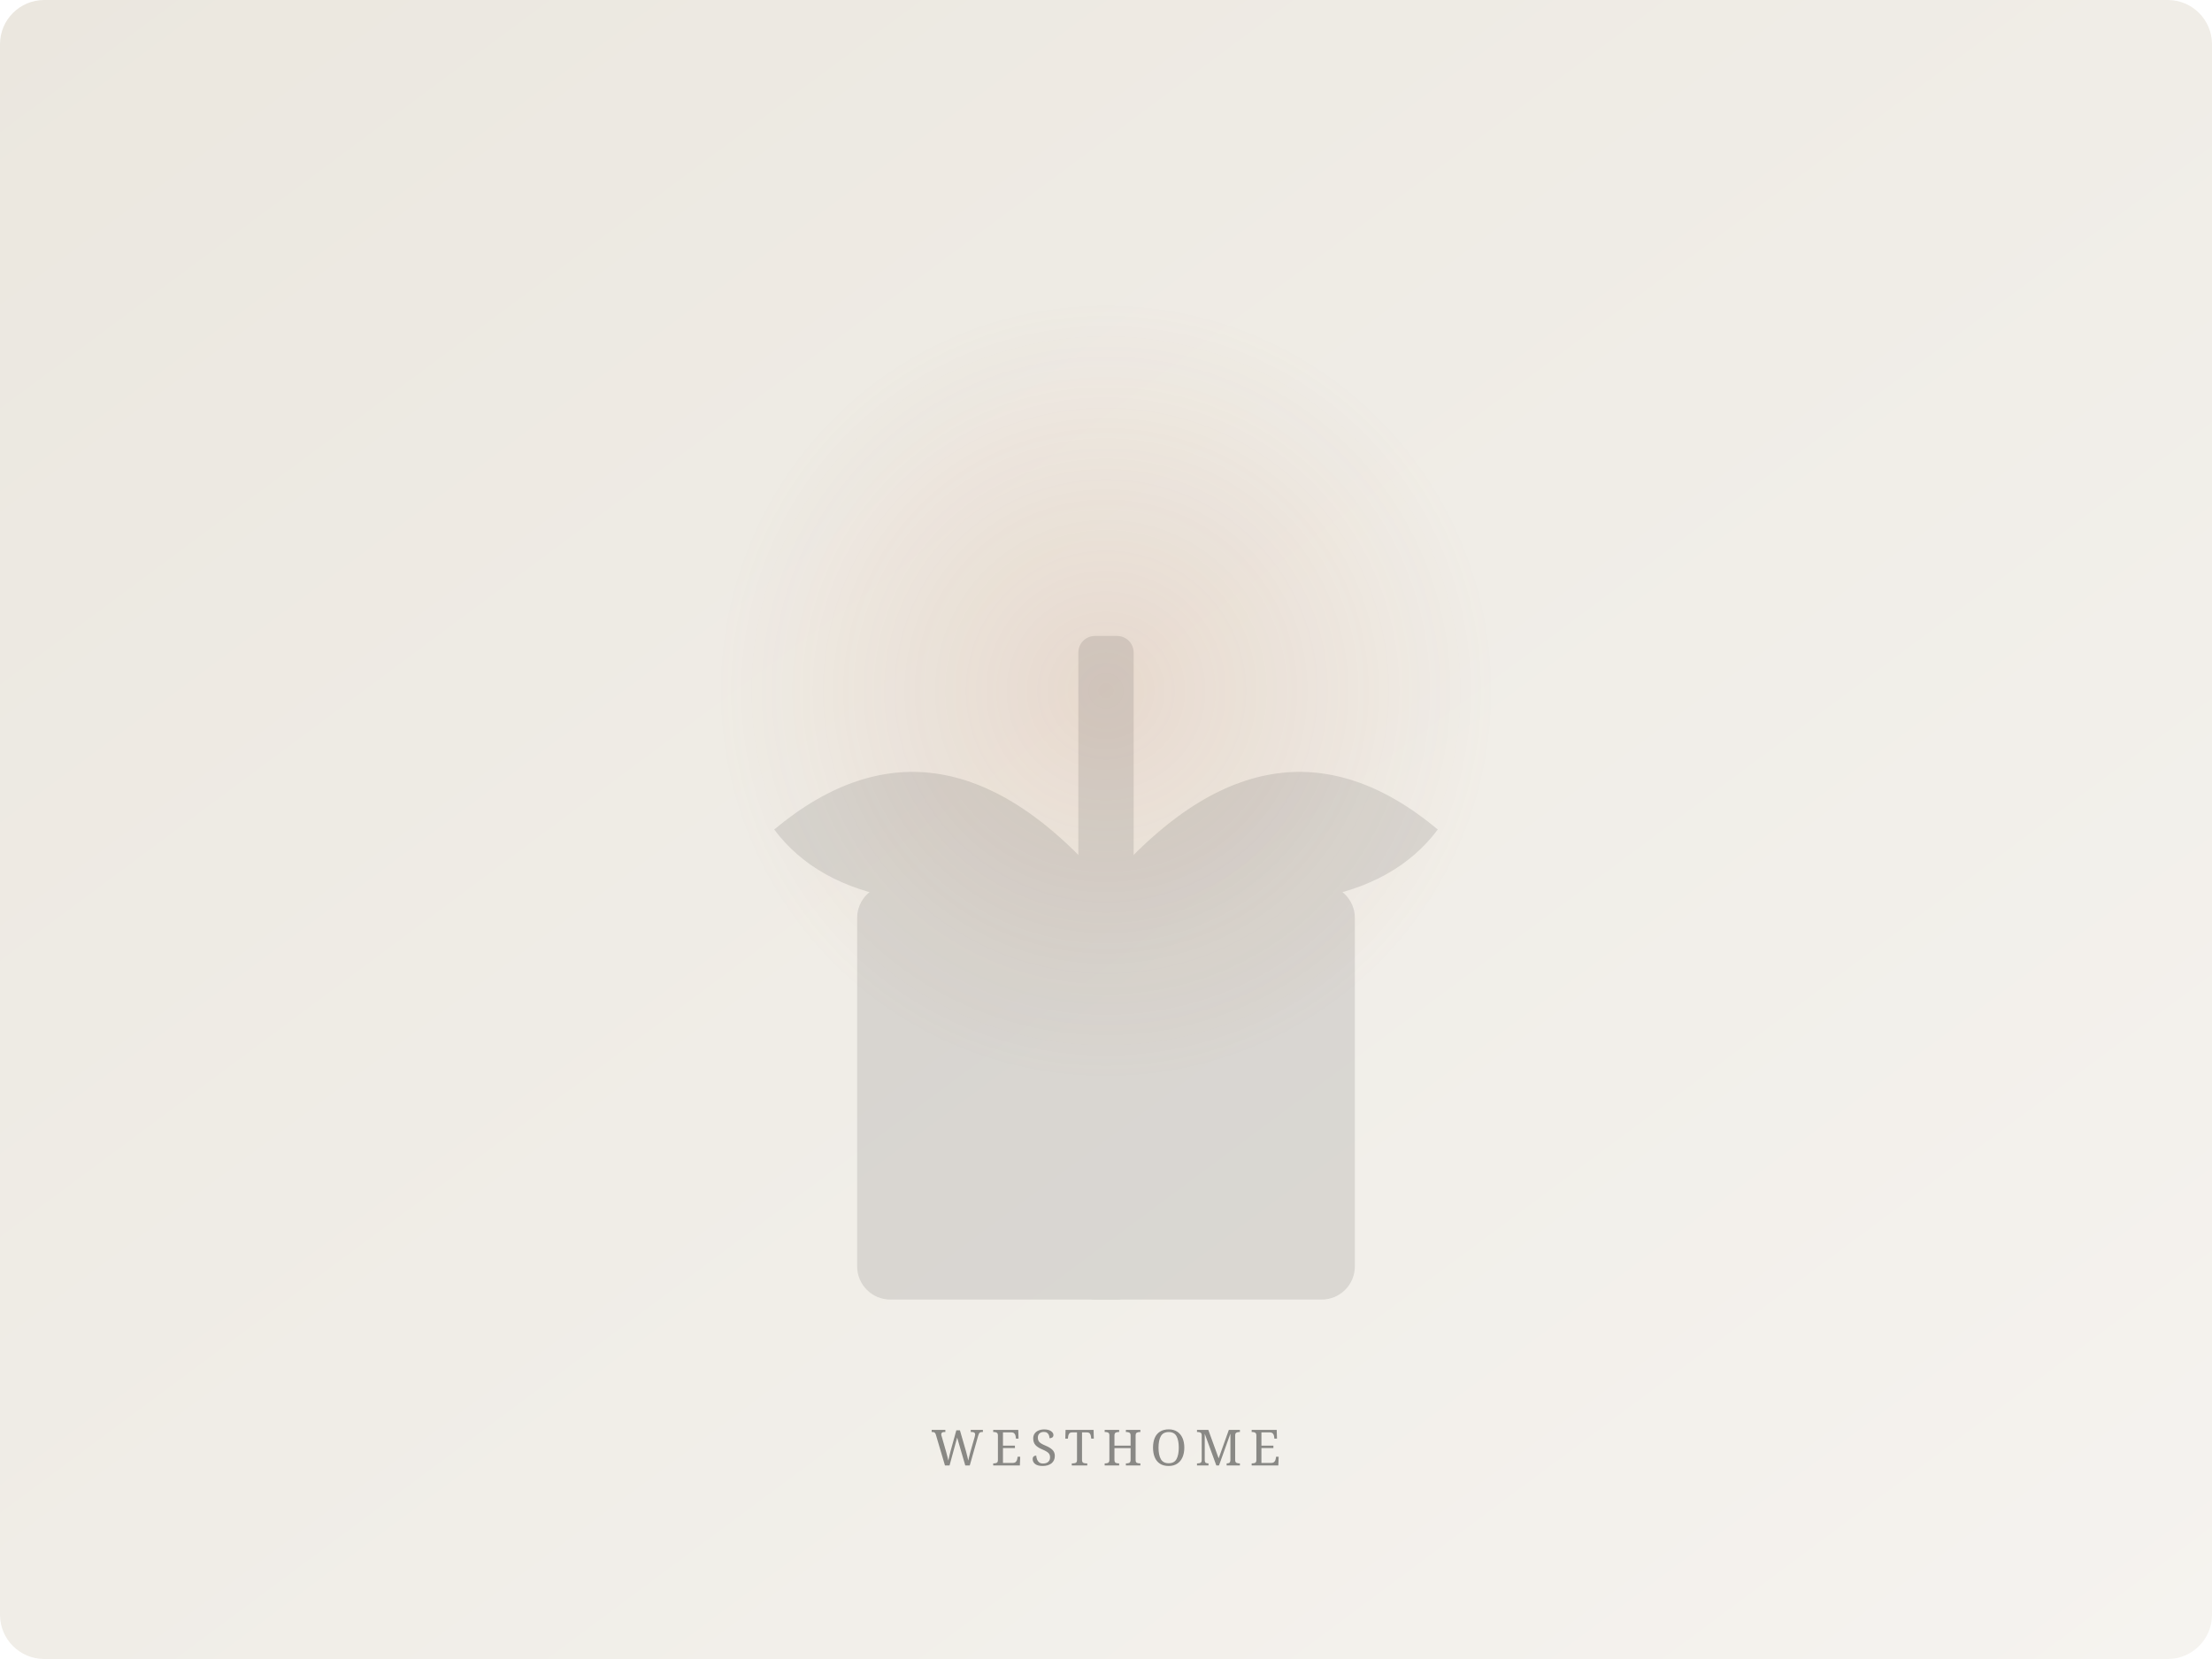
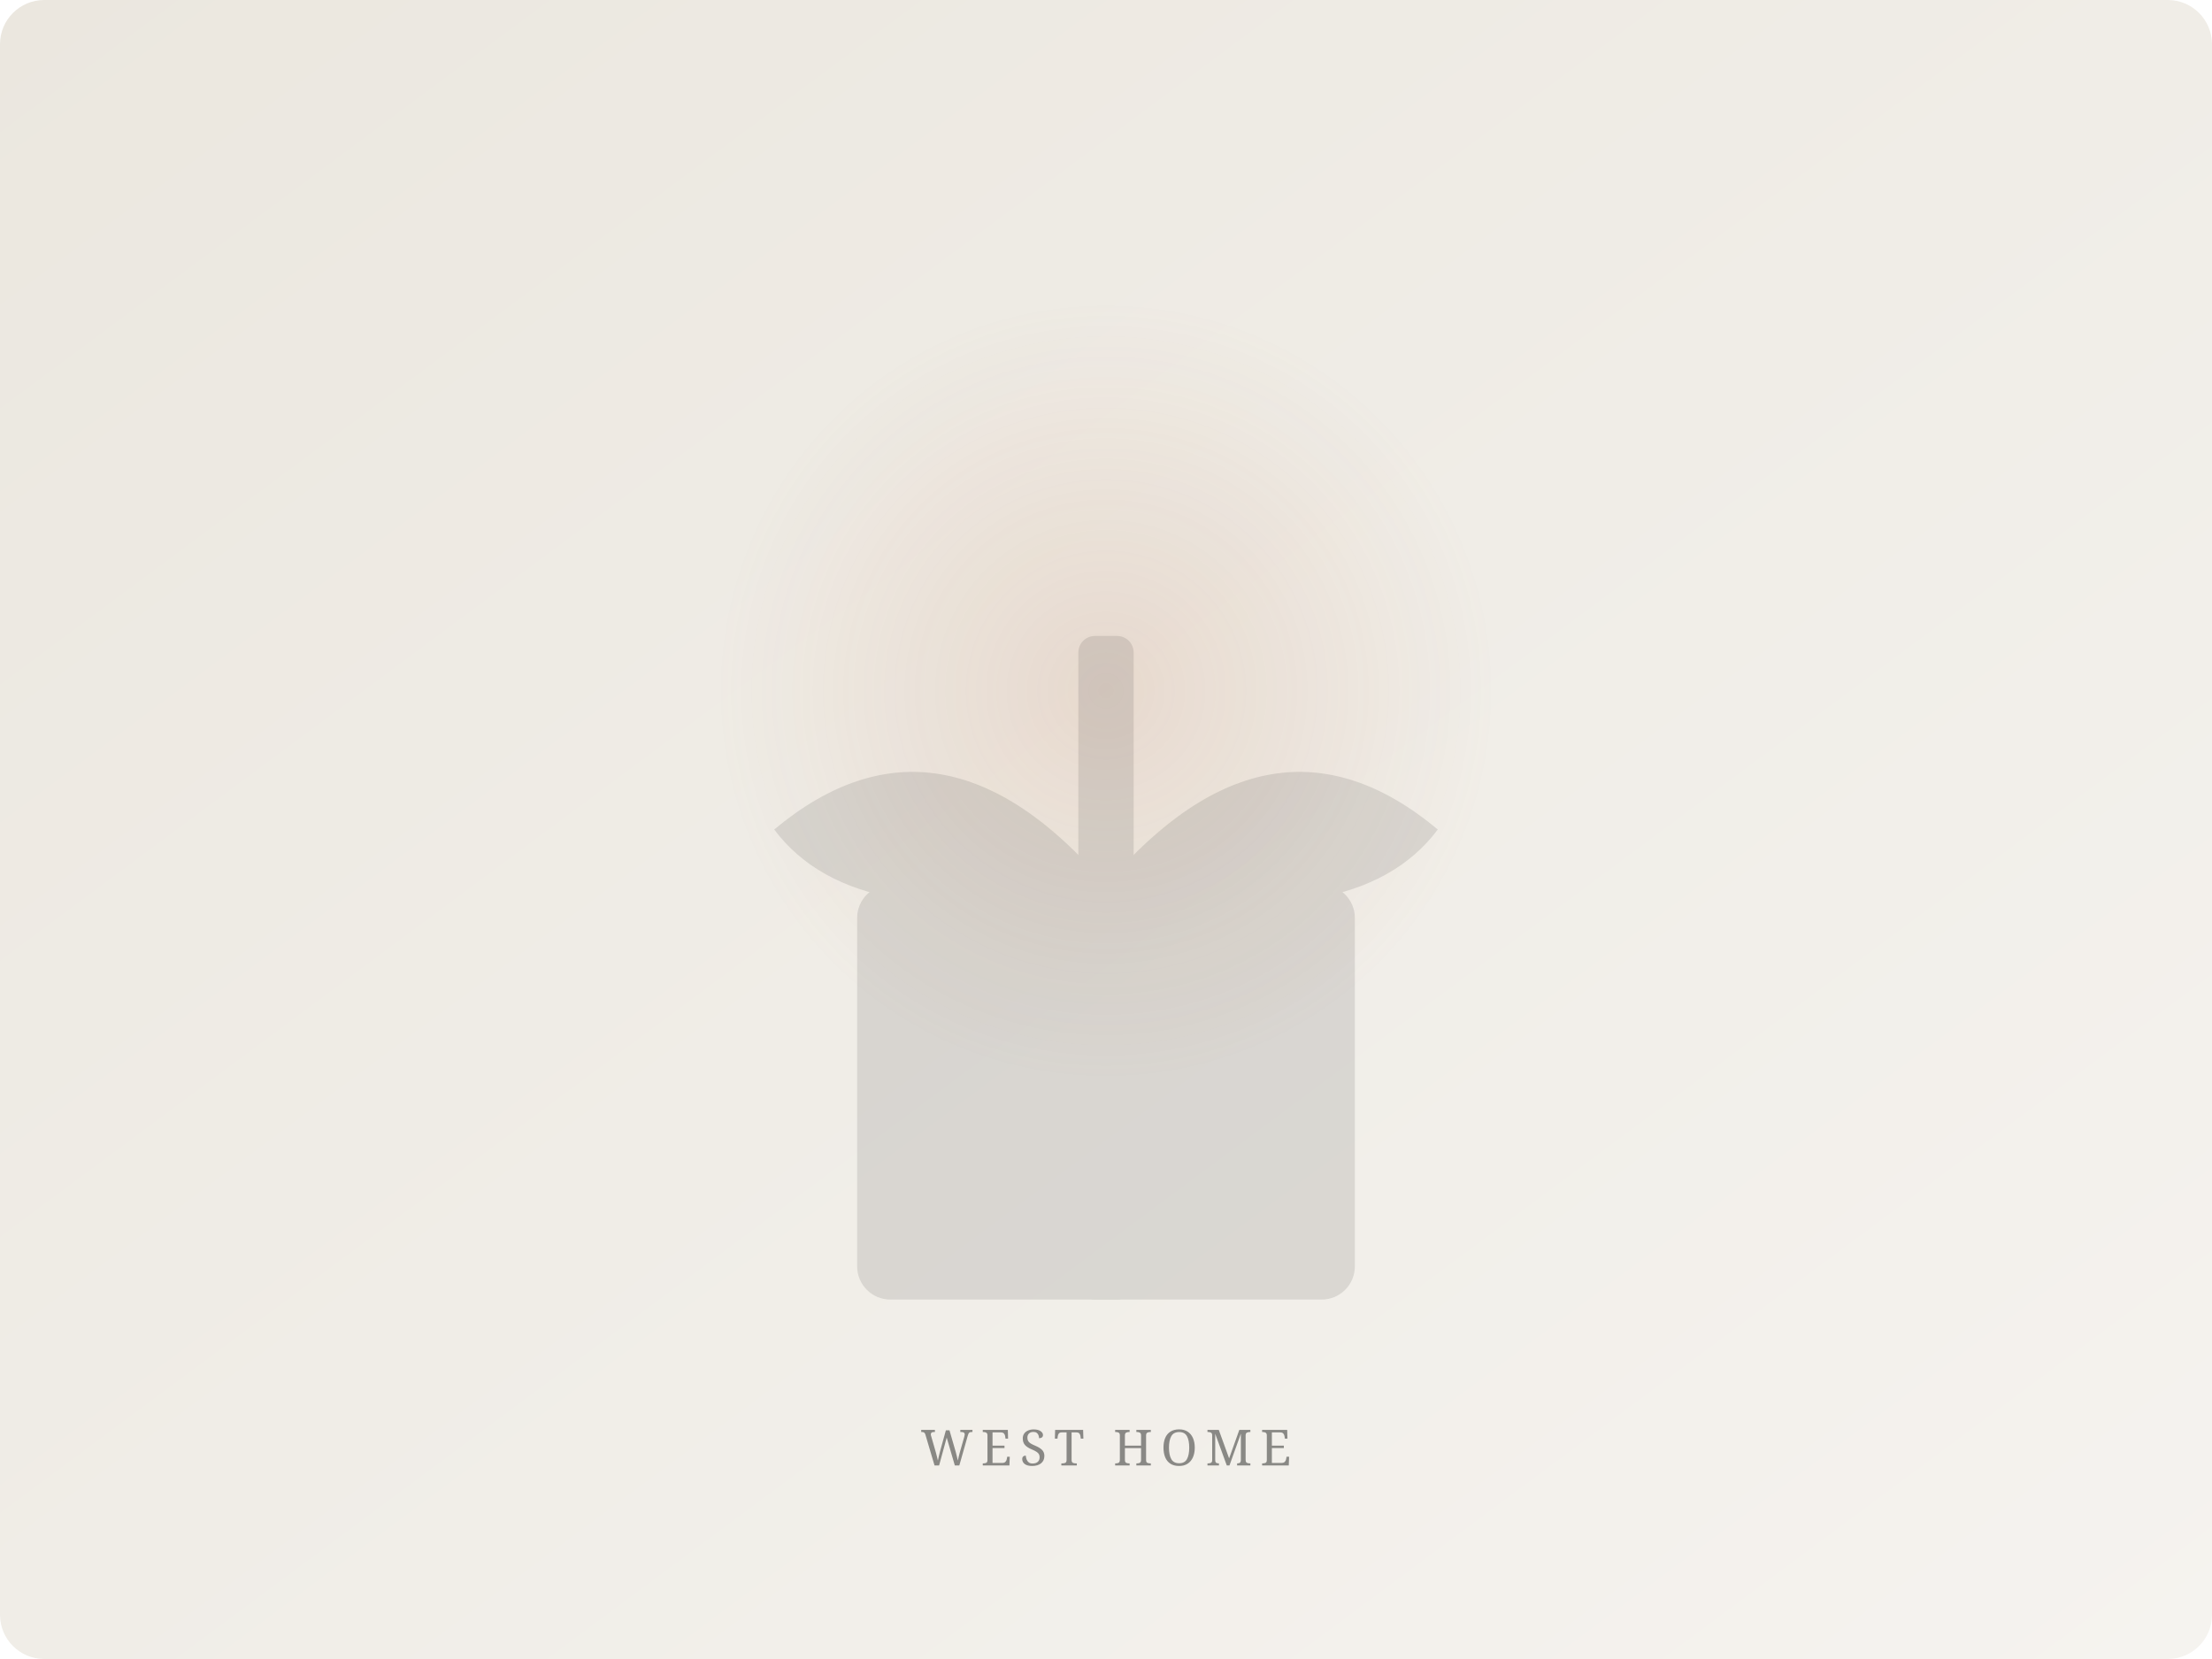
<svg xmlns="http://www.w3.org/2000/svg" width="800" height="600" viewBox="0 0 800 600">
  <defs>
    <linearGradient id="bg" x1="0%" y1="0%" x2="100%" y2="100%">
      <stop offset="0%" style="stop-color:#EBE7DF;stop-opacity:1" />
      <stop offset="100%" style="stop-color:#F5F3EF;stop-opacity:1" />
    </linearGradient>
    <radialGradient id="glow" cx="50%" cy="45%" r="35%">
      <stop offset="0%" style="stop-color:#B56C45;stop-opacity:0.15" />
      <stop offset="100%" style="stop-color:#B56C45;stop-opacity:0" />
    </radialGradient>
  </defs>
  <rect width="800" height="600" fill="url(#bg)" rx="16" />
  <circle cx="400" cy="270" r="200" fill="url(#glow)" />
  <g opacity="0.12" fill="#1F211F">
    <rect x="310" y="320" width="180" height="150" rx="12" />
    <path d="M400 320 Q 340 250 280 300 Q 310 340 400 320 Z" />
    <path d="M400 320 Q 460 250 520 300 Q 490 340 400 320 Z" />
    <rect x="390" y="230" width="20" height="240" rx="6" />
  </g>
-   <text x="400" y="530" text-anchor="middle" font-family="Georgia, serif" font-size="18" fill="#1F211F" letter-spacing="0.16em" opacity="0.5">WESTHOME</text>
+   <text x="400" y="530" text-anchor="middle" font-family="Georgia, serif" font-size="18" fill="#1F211F" letter-spacing="0.16em" opacity="0.5">WEST HOME</text>
</svg>
